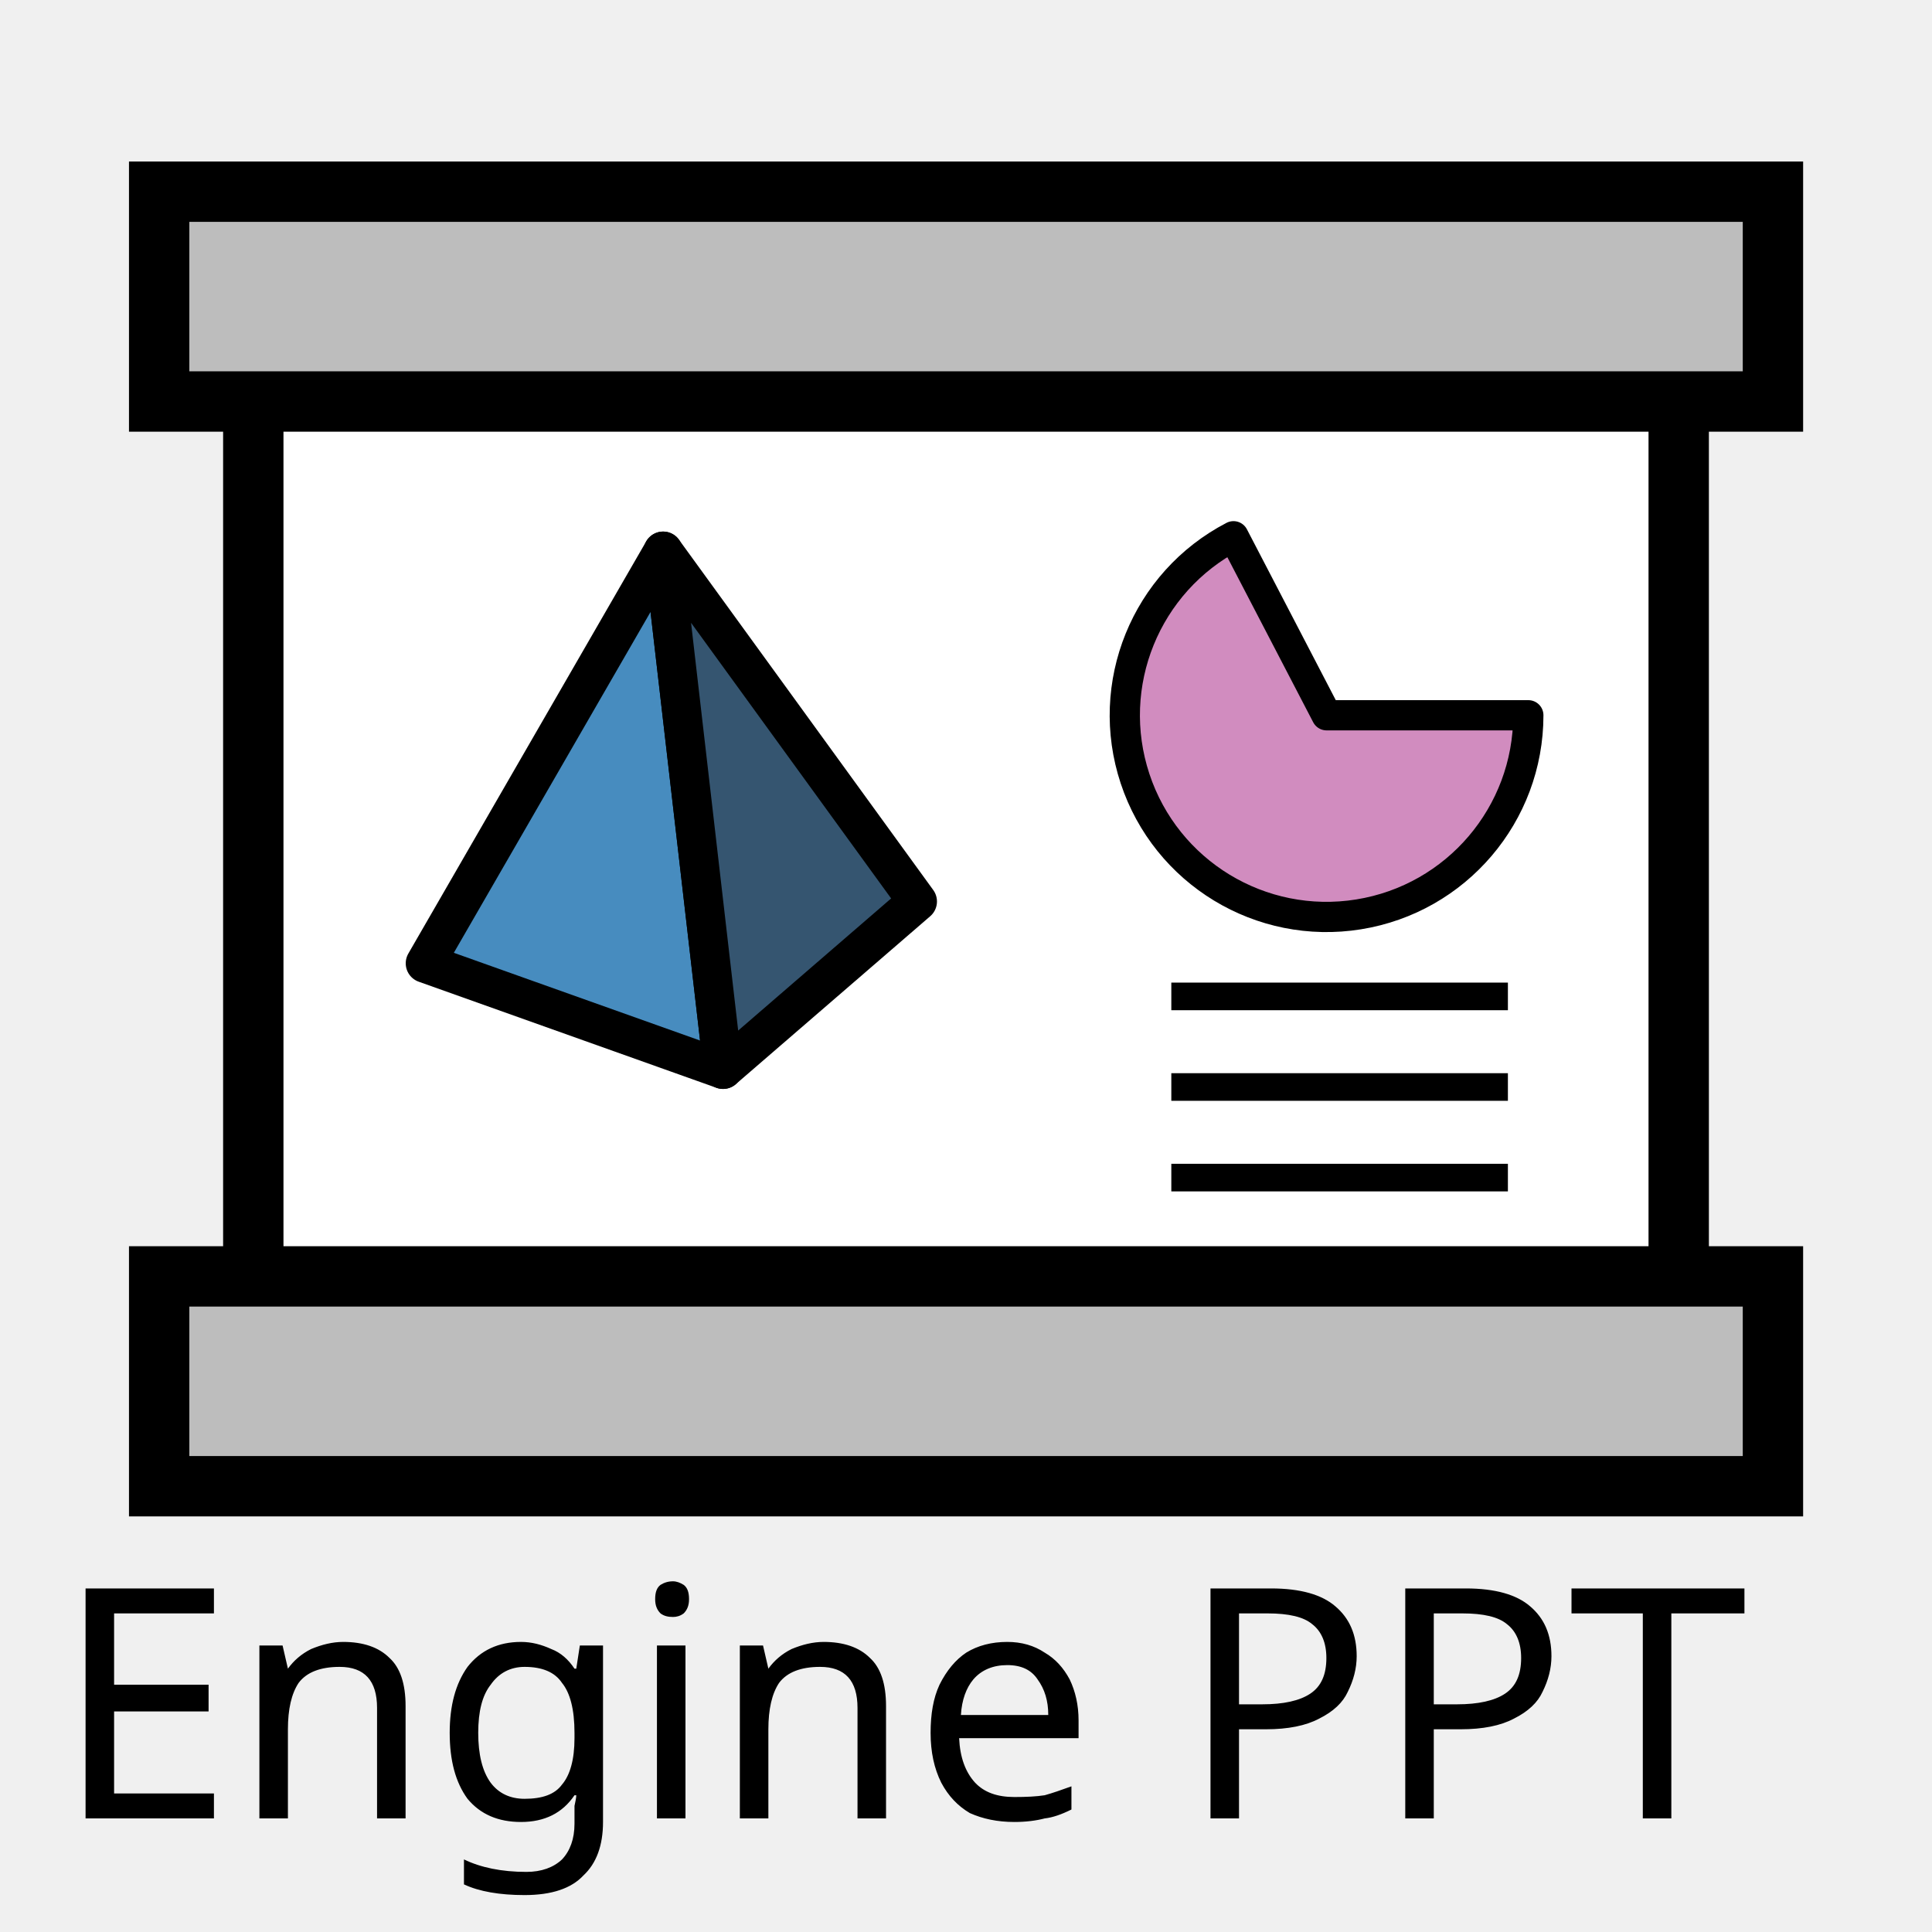
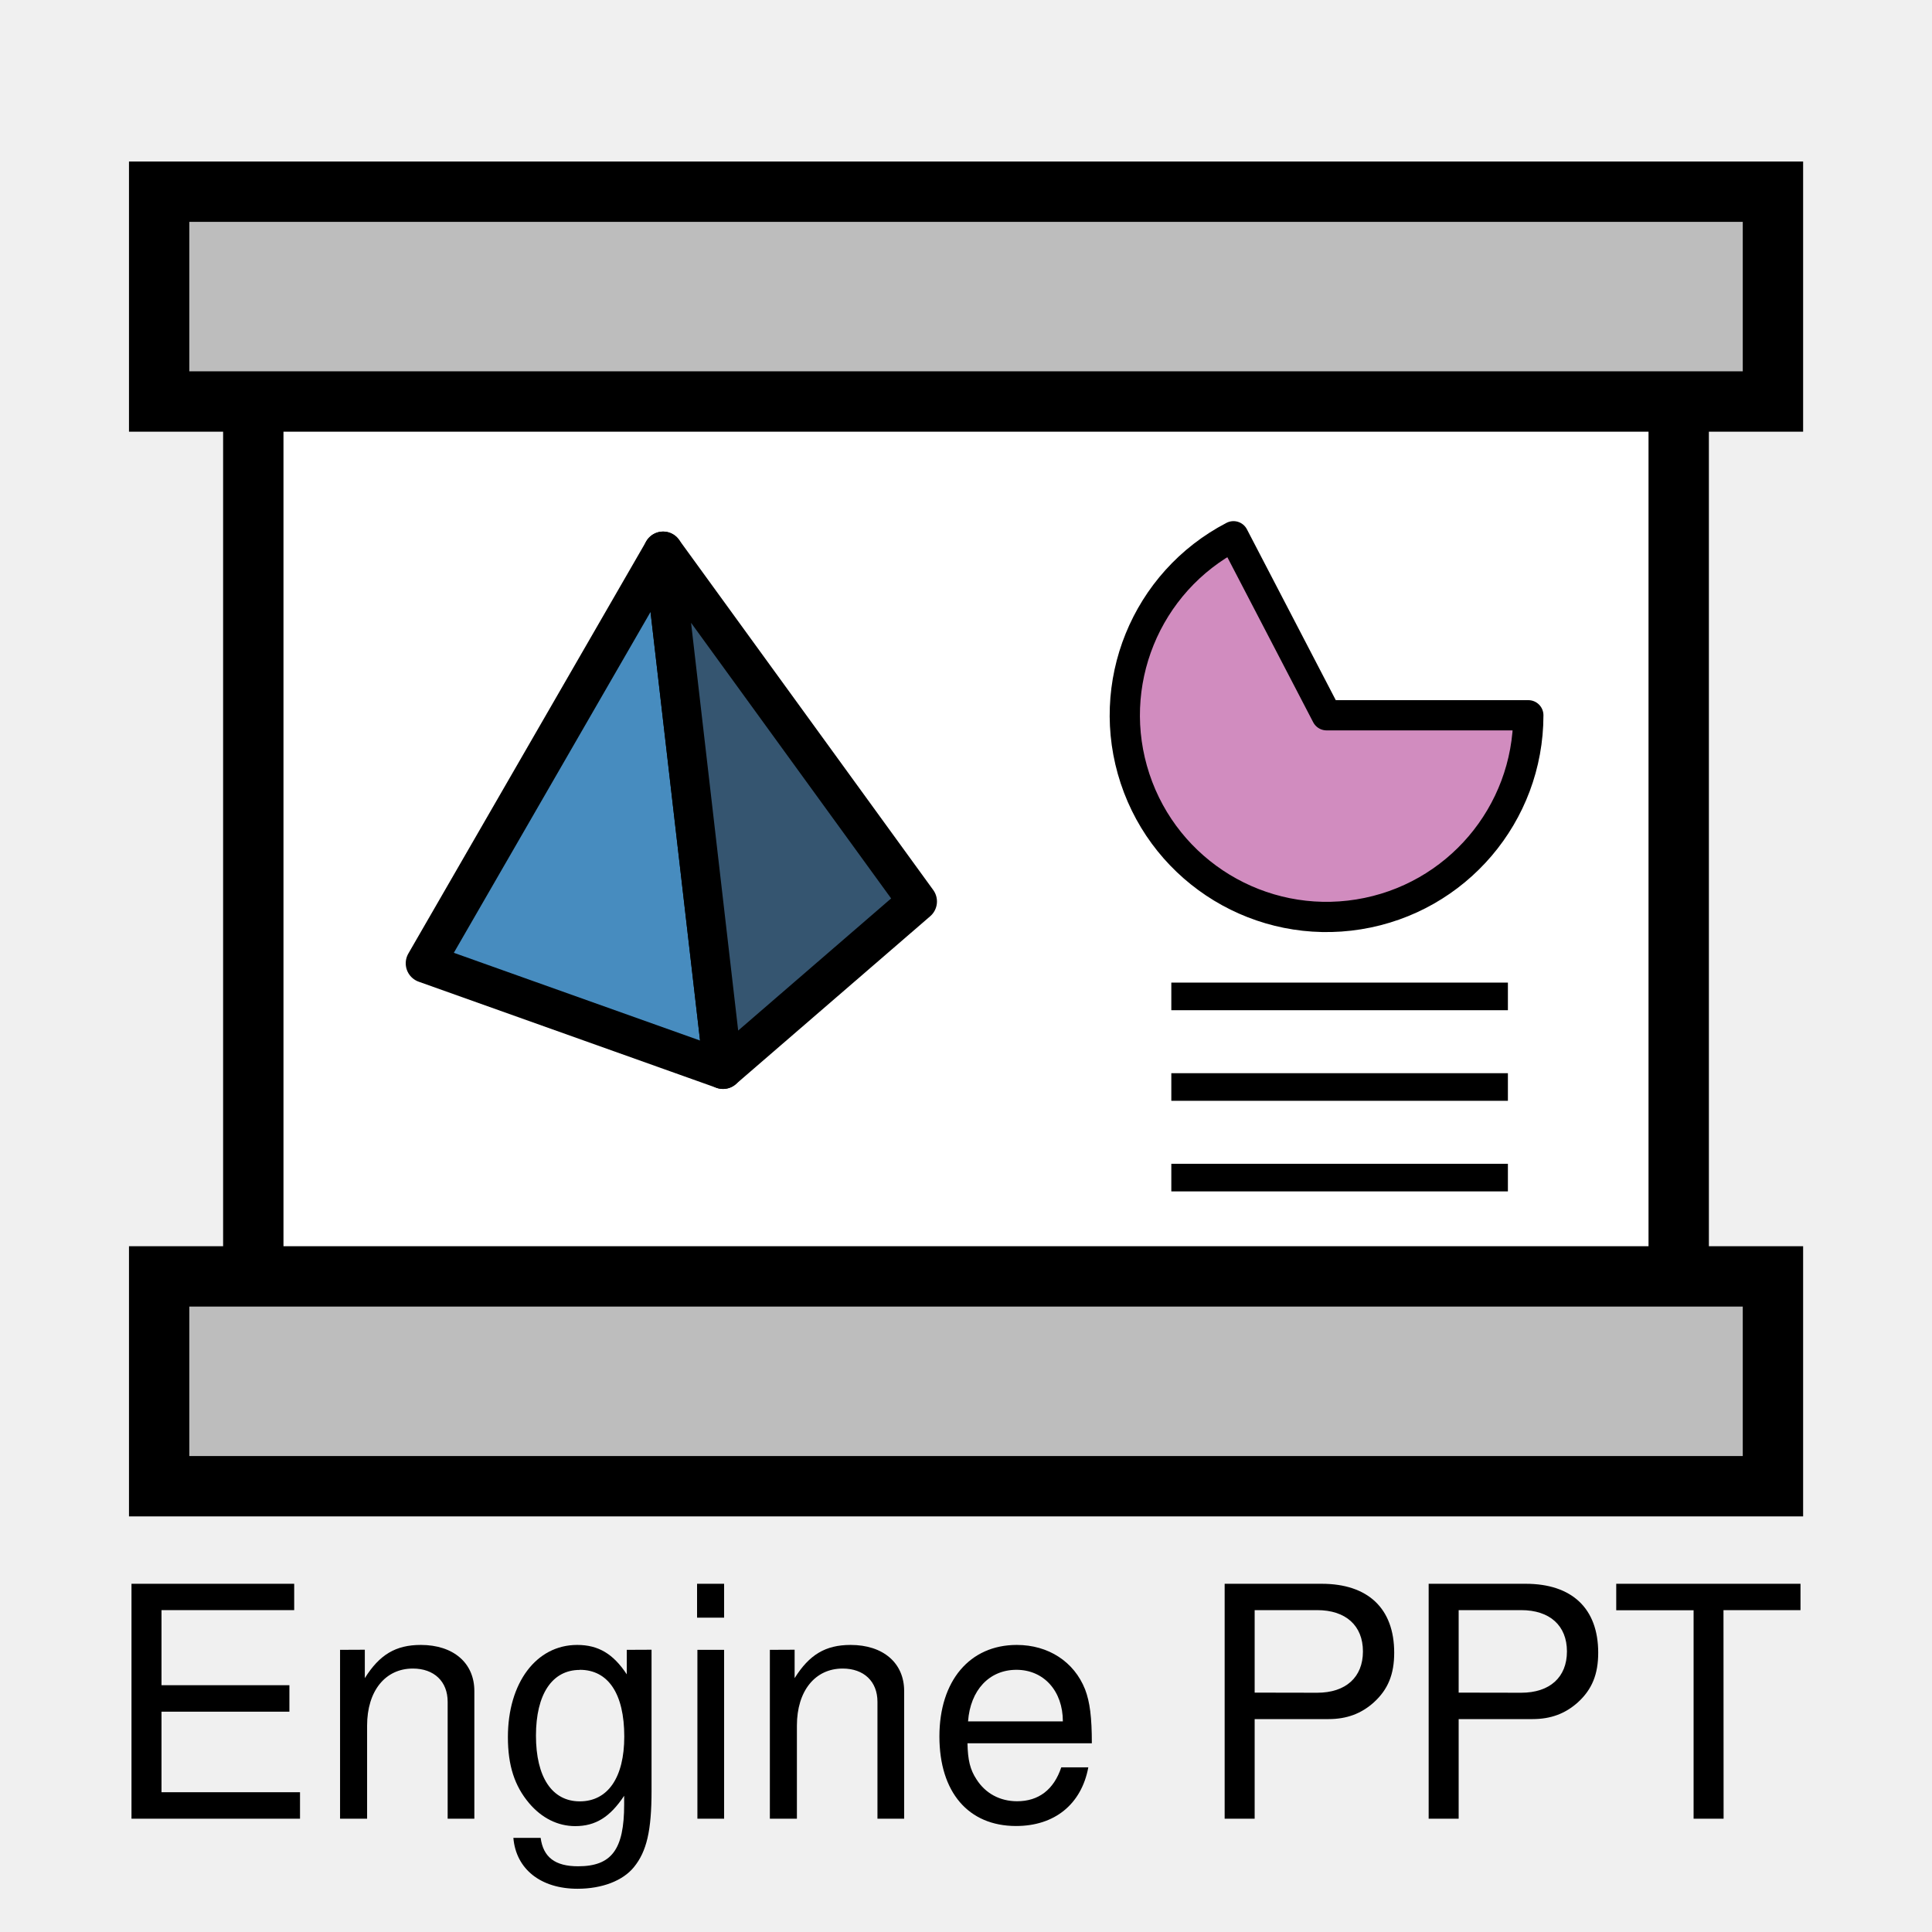
<svg xmlns="http://www.w3.org/2000/svg" width="64" height="64" viewBox="0 0 16.933 16.933" version="1.1" id="svg8">
  <defs id="defs2">
    </defs>
  <g id="layer1">
    <rect style="fill:#ffffff;fill-opacity:1;stroke:#000000;stroke-width:0.529;stroke-miterlimit:4;stroke-dasharray:none;stroke-opacity:1" id="rect847" width="12.493" height="8.439" x="2.22" y="3.189" />
    <rect style="fill:#bdbdbd;fill-opacity:1;stroke:#000000;stroke-width:0.529;stroke-miterlimit:4;stroke-dasharray:none;stroke-opacity:1" id="rect849" width="14.144" height="1.839" x="1.395" y="1.68" />
    <rect style="fill:#bdbdbd;fill-opacity:1;stroke:#000000;stroke-width:0.529;stroke-miterlimit:4;stroke-dasharray:none;stroke-opacity:1" id="rect851" width="14.144" height="1.839" x="1.395" y="11.187" />
    <path style="fill:#478cbf;fill-opacity:1;stroke:#000000;stroke-width:0.342;stroke-linecap:round;stroke-linejoin:round;stroke-miterlimit:4;stroke-dasharray:none;stroke-opacity:1" d="M 5.812,4.83 3.727,8.443 6.337,9.373 Z" id="path897" />
    <path style="fill:#355570;fill-opacity:1;stroke:#000000;stroke-width:0.342;stroke-linecap:round;stroke-linejoin:round;stroke-miterlimit:4;stroke-dasharray:none;stroke-opacity:1" d="M 5.812,4.83 6.337,9.373 8.041,7.901 Z" id="path899" />
-     <text xml:space="preserve" style="font-style:normal;font-weight:normal;font-size:2.825px;line-height:1.25;font-family:sans-serif;fill:#000000;fill-opacity:1;stroke:none;stroke-width:0.071" x="0.469" y="15.94" id="text939">
-       <tspan id="tspan937" x="0.469" y="15.94" style="stroke-width:0.071">Engine PPT</tspan>
-     </text>
+     <g id="g639" transform="translate(0.4294547)">
+       <g aria-label="Engine PPT" id="text939" style="font-size:2.825px;line-height:1.25;stroke-width:0.071">
+         <path d="M 0.986,15.002 H 2.107 V 14.77 H 0.986 v -0.658 H 2.149 V 13.881 H 0.723 v 2.059 H 2.2 V 15.708 H 0.986 Z" id="path565" />
+         <path d="m 2.551,14.46 v 1.48 h 0.237 v -0.816 c 0,-0.302 0.158,-0.5 0.401,-0.5 0.186,0 0.305,0.113 0.305,0.291 v 1.025 h 0.234 v -1.119 c 0,-0.246 -0.184,-0.404 -0.469,-0.404 -0.22,0 -0.362,0.085 -0.491,0.291 v -0.249 z" id="path567" />
+         <path d="m 5.064,14.46 v 0.215 C 4.946,14.496 4.816,14.417 4.629,14.417 c -0.359,0 -0.607,0.333 -0.607,0.808 0,0.249 0.059,0.429 0.186,0.579 0.11,0.13 0.251,0.201 0.404,0.201 0.178,0 0.305,-0.079 0.429,-0.266 v 0.076 c 0,0.395 -0.11,0.542 -0.404,0.542 -0.201,0 -0.305,-0.079 -0.328,-0.249 H 4.07 c 0.023,0.274 0.24,0.446 0.562,0.446 0.217,0 0.398,-0.071 0.494,-0.189 0.113,-0.138 0.155,-0.322 0.155,-0.669 v -1.237 z m -0.412,0.175 c 0.249,0 0.39,0.209 0.39,0.585 0,0.359 -0.144,0.568 -0.39,0.568 -0.243,0 -0.384,-0.212 -0.384,-0.576 0,-0.362 0.141,-0.576 0.384,-0.576 z" id="path569" />
+         <path d="M 5.917,14.46 H 5.683 v 1.48 h 0.234 z m 0,-0.579 H 5.68 v 0.297 h 0.237 z" id="path571" />
+         <path d="m 6.318,14.46 v 1.48 h 0.237 v -0.816 c 0,-0.302 0.158,-0.5 0.401,-0.5 0.186,0 0.305,0.113 0.305,0.291 v 1.025 h 0.234 v -1.119 c 0,-0.246 -0.184,-0.404 -0.469,-0.404 -0.22,0 -0.362,0.085 -0.491,0.291 v -0.249 z" id="path573" />
+         <path d="m 9.14,15.279 c 0,-0.226 -0.017,-0.362 -0.059,-0.472 -0.096,-0.243 -0.322,-0.39 -0.599,-0.39 -0.412,0 -0.678,0.314 -0.678,0.802 0,0.489 0.254,0.785 0.672,0.785 0.339,0 0.573,-0.192 0.633,-0.514 H 8.872 c -0.065,0.195 -0.198,0.297 -0.387,0.297 -0.15,0 -0.277,-0.068 -0.356,-0.192 -0.056,-0.085 -0.076,-0.169 -0.079,-0.316 z m -1.085,-0.192 c 0.02,-0.274 0.186,-0.452 0.424,-0.452 0.24,0 0.407,0.186 0.407,0.452 z" id="path575" />
+         <path d="m 10.567,15.067 h 0.647 c 0.161,0 0.288,-0.048 0.398,-0.147 0.124,-0.113 0.178,-0.246 0.178,-0.435 0,-0.387 -0.229,-0.604 -0.636,-0.604 h -0.85 v 2.059 h 0.263 z m 0,-0.232 v -0.723 h 0.548 c 0.251,0 0.401,0.136 0.401,0.362 0,0.226 -0.15,0.362 -0.401,0.362 z" id="path577" />
+         <path d="m 12.355,15.067 h 0.647 c 0.161,0 0.288,-0.048 0.398,-0.147 0.124,-0.113 0.178,-0.246 0.178,-0.435 0,-0.387 -0.229,-0.604 -0.636,-0.604 h -0.85 v 2.059 h 0.263 z m 0,-0.232 v -0.723 h 0.548 c 0.251,0 0.401,0.136 0.401,0.362 0,0.226 -0.15,0.362 -0.401,0.362 z" id="path579" />
+         <path d="m 14.676,14.112 h 0.675 V 13.881 H 13.736 v 0.232 h 0.678 v 1.827 h 0.263 z" id="path581" />
+       </g>
+     </g>
    <path style="fill:#d18cbf;fill-opacity:1;stroke:#000000;stroke-width:0.265;stroke-linecap:round;stroke-linejoin:round;stroke-miterlimit:4;stroke-dasharray:none;stroke-opacity:1" id="path941" d="M 13.395,6.269 A 1.768,1.768 0 0 1 11.908,8.014 1.768,1.768 0 0 1 9.948,6.824 1.768,1.768 0 0 1 10.811,4.7 l 0.816,1.569 z" />
    <path style="fill:none;stroke:#000000;stroke-width:0.242px;stroke-linecap:butt;stroke-linejoin:miter;stroke-opacity:1" d="m 10.266,8.733 h 2.95" id="path943" />
    <path style="fill:none;stroke:#000000;stroke-width:0.242px;stroke-linecap:butt;stroke-linejoin:miter;stroke-opacity:1" d="m 10.266,9.527 h 2.95" id="path945" />
    <path style="fill:none;stroke:#000000;stroke-width:0.242px;stroke-linecap:butt;stroke-linejoin:miter;stroke-opacity:1" d="m 10.266,10.321 h 2.95" id="path947" />
  </g>
</svg>
